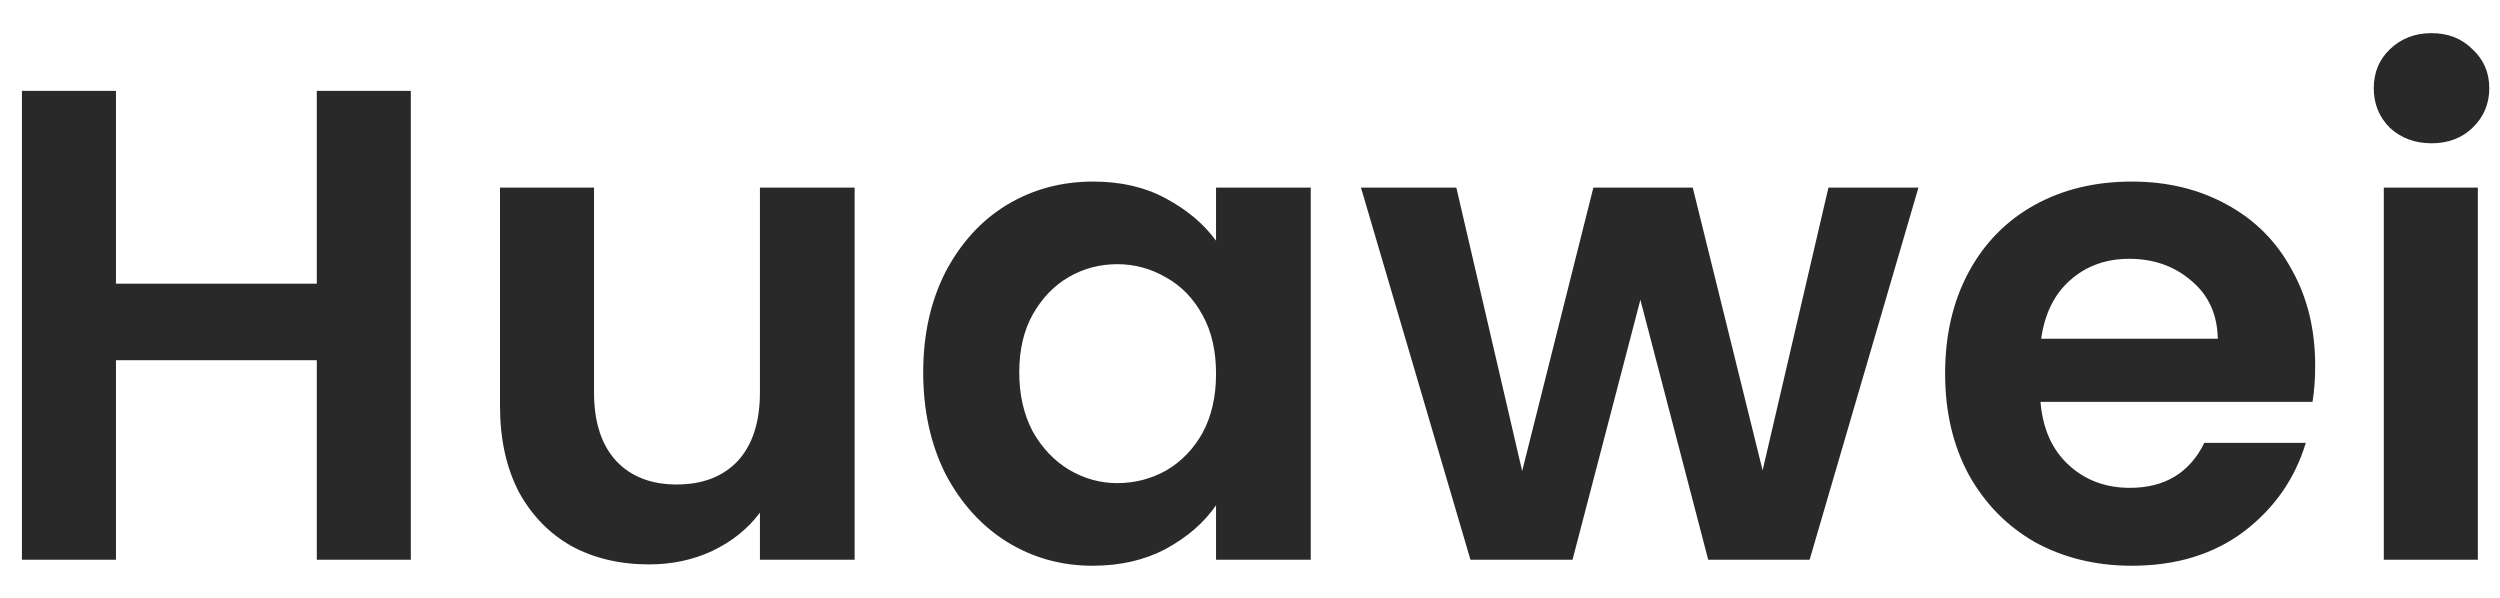
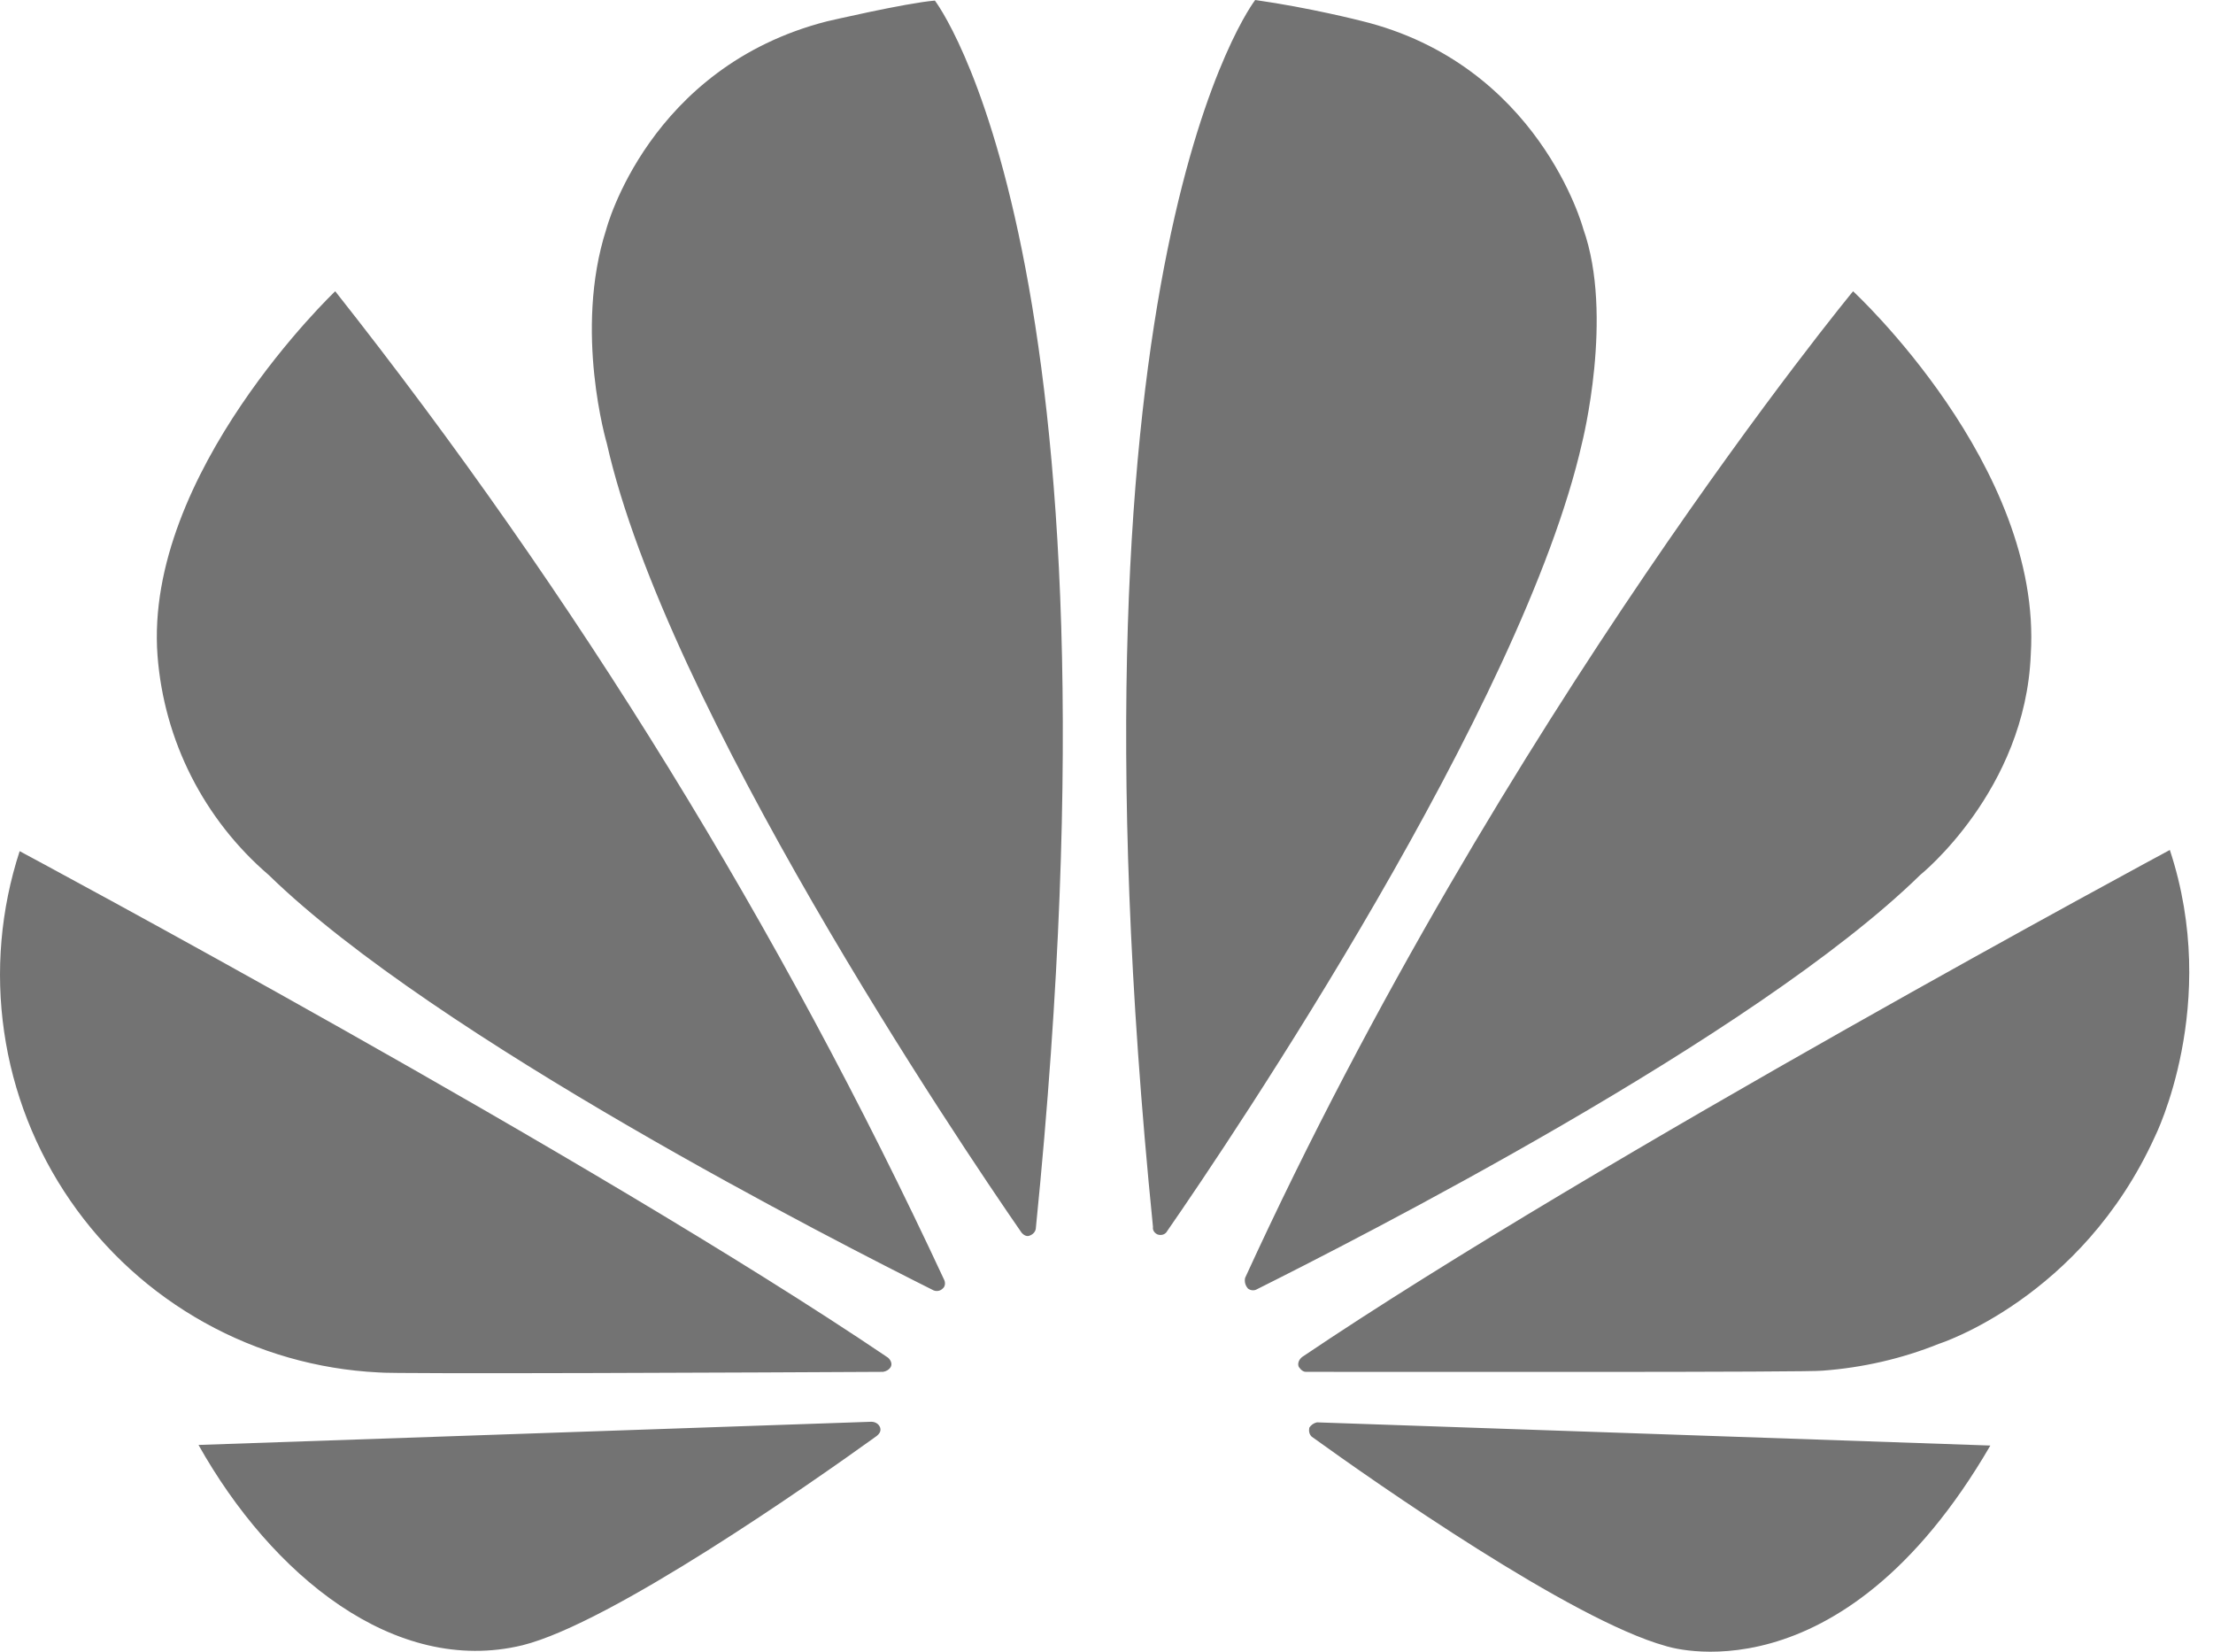
- <svg xmlns="http://www.w3.org/2000/svg" width="67" height="16" viewBox="0 0 67 16" fill="none">
-   <path d="M11.01 2.436V15H8.49V9.654H3.108V15H0.588V2.436H3.108V7.602H8.49V2.436H11.01ZM22.904 5.028V15H20.366V13.74C20.042 14.172 19.616 14.514 19.088 14.766C18.572 15.006 18.008 15.126 17.396 15.126C16.616 15.126 15.926 14.964 15.326 14.64C14.726 14.304 14.252 13.818 13.904 13.182C13.568 12.534 13.4 11.766 13.4 10.878V5.028H15.92V10.518C15.92 11.31 16.118 11.922 16.514 12.354C16.91 12.774 17.45 12.984 18.134 12.984C18.83 12.984 19.376 12.774 19.772 12.354C20.168 11.922 20.366 11.31 20.366 10.518V5.028H22.904ZM24.742 9.978C24.742 8.97 24.94 8.076 25.336 7.296C25.744 6.516 26.29 5.916 26.974 5.496C27.67 5.076 28.444 4.866 29.296 4.866C30.04 4.866 30.688 5.016 31.24 5.316C31.804 5.616 32.254 5.994 32.59 6.45V5.028H35.128V15H32.59V13.542C32.266 14.01 31.816 14.4 31.24 14.712C30.676 15.012 30.022 15.162 29.278 15.162C28.438 15.162 27.67 14.946 26.974 14.514C26.29 14.082 25.744 13.476 25.336 12.696C24.94 11.904 24.742 10.998 24.742 9.978ZM32.59 10.014C32.59 9.402 32.47 8.88 32.23 8.448C31.99 8.004 31.666 7.668 31.258 7.44C30.85 7.2 30.412 7.08 29.944 7.08C29.476 7.08 29.044 7.194 28.648 7.422C28.252 7.65 27.928 7.986 27.676 8.43C27.436 8.862 27.316 9.378 27.316 9.978C27.316 10.578 27.436 11.106 27.676 11.562C27.928 12.006 28.252 12.348 28.648 12.588C29.056 12.828 29.488 12.948 29.944 12.948C30.412 12.948 30.85 12.834 31.258 12.606C31.666 12.366 31.99 12.03 32.23 11.598C32.47 11.154 32.59 10.626 32.59 10.014ZM51.414 5.028L48.498 15H45.78L43.962 8.034L42.144 15H39.408L36.474 5.028H39.03L40.794 12.624L42.702 5.028H45.366L47.238 12.606L49.002 5.028H51.414ZM62.047 9.798C62.047 10.158 62.023 10.482 61.975 10.77H54.685C54.745 11.49 54.997 12.054 55.441 12.462C55.885 12.87 56.431 13.074 57.079 13.074C58.015 13.074 58.681 12.672 59.077 11.868H61.795C61.507 12.828 60.955 13.62 60.139 14.244C59.323 14.856 58.321 15.162 57.133 15.162C56.173 15.162 55.309 14.952 54.541 14.532C53.785 14.1 53.191 13.494 52.759 12.714C52.339 11.934 52.129 11.034 52.129 10.014C52.129 8.982 52.339 8.076 52.759 7.296C53.179 6.516 53.767 5.916 54.523 5.496C55.279 5.076 56.149 4.866 57.133 4.866C58.081 4.866 58.927 5.07 59.671 5.478C60.427 5.886 61.009 6.468 61.417 7.224C61.837 7.968 62.047 8.826 62.047 9.798ZM59.437 9.078C59.425 8.43 59.191 7.914 58.735 7.53C58.279 7.134 57.721 6.936 57.061 6.936C56.437 6.936 55.909 7.128 55.477 7.512C55.057 7.884 54.799 8.406 54.703 9.078H59.437ZM65.165 3.84C64.721 3.84 64.349 3.702 64.049 3.426C63.761 3.138 63.617 2.784 63.617 2.364C63.617 1.944 63.761 1.596 64.049 1.32C64.349 1.032 64.721 0.888 65.165 0.888C65.609 0.888 65.975 1.032 66.263 1.32C66.562 1.596 66.713 1.944 66.713 2.364C66.713 2.784 66.562 3.138 66.263 3.426C65.975 3.702 65.609 3.84 65.165 3.84ZM66.406 5.028V15H63.886V5.028H66.406Z" fill="#292929" />
+ <svg xmlns="http://www.w3.org/2000/svg" width="67" height="50" viewBox="0 0 67 50" fill="none">
+   <path d="M28.538 39.009C28.61 38.955 28.628 38.847 28.592 38.757C23.63 28.093 17.441 18.045 10.149 8.817C10.149 8.817 4.355 14.322 4.769 19.846C4.866 21.12 5.213 22.362 5.79 23.501C6.368 24.64 7.164 25.654 8.134 26.486C13.19 31.416 25.425 37.641 28.268 39.063C28.358 39.099 28.466 39.081 28.538 39.009ZM26.648 43.219C26.613 43.111 26.505 43.039 26.379 43.039L6.01 43.741C8.224 47.681 11.948 50.74 15.817 49.805C18.498 49.139 24.543 44.91 26.541 43.471C26.702 43.345 26.648 43.237 26.648 43.219ZM26.954 41.402C27.062 41.24 26.882 41.096 26.882 41.096C17.94 35.05 0.595 25.766 0.595 25.766C0.02 27.528 -0.141 29.399 0.125 31.234C0.39 33.068 1.075 34.816 2.127 36.343C3.178 37.87 4.567 39.133 6.187 40.035C7.806 40.938 9.611 41.455 11.462 41.546C11.768 41.6 23.572 41.546 26.738 41.528C26.828 41.51 26.9 41.474 26.954 41.402ZM28.304 0.018C27.422 0.09 25.029 0.648 25.029 0.648C19.631 2.033 18.354 6.945 18.354 6.945C17.364 10.022 18.372 13.423 18.372 13.423C20.171 21.412 29.023 34.565 30.931 37.318C31.057 37.461 31.165 37.407 31.165 37.407C31.273 37.371 31.363 37.282 31.363 37.156C34.313 7.791 28.304 0.018 28.304 0.018ZM35.051 37.371C35.159 37.407 35.285 37.371 35.339 37.264C37.3 34.439 46.099 21.358 47.898 13.405C47.898 13.405 48.87 9.554 47.934 6.927C47.934 6.927 46.603 1.943 41.205 0.63C41.205 0.63 39.657 0.234 38.002 0C38.002 0 31.956 7.773 34.907 37.138C34.889 37.245 34.961 37.336 35.051 37.371ZM39.873 43.057C39.825 43.067 39.78 43.086 39.74 43.114C39.7 43.142 39.665 43.178 39.639 43.219C39.621 43.327 39.639 43.417 39.711 43.489C41.655 44.892 47.574 49.031 50.417 49.823C50.417 49.823 55.689 51.622 60.259 43.759L39.873 43.057ZM65.693 25.73C65.693 25.73 48.384 35.032 39.423 41.078C39.334 41.15 39.28 41.258 39.316 41.366C39.316 41.366 39.406 41.528 39.532 41.528C42.734 41.528 54.861 41.546 55.185 41.492C56.391 41.402 57.578 41.132 58.694 40.682C58.694 40.682 63.012 39.315 65.243 34.403C65.243 34.403 67.241 30.408 65.693 25.73ZM37.786 39.009C37.858 39.063 37.966 39.081 38.056 39.027C40.971 37.569 53.116 31.398 58.136 26.486C58.136 26.486 61.321 23.931 61.483 19.81C61.843 14.107 56.103 8.817 56.103 8.817C56.103 8.817 45.487 21.682 37.696 38.685C37.684 38.742 37.685 38.802 37.701 38.858C37.717 38.914 37.746 38.966 37.786 39.009Z" fill="#737373" />
</svg>
